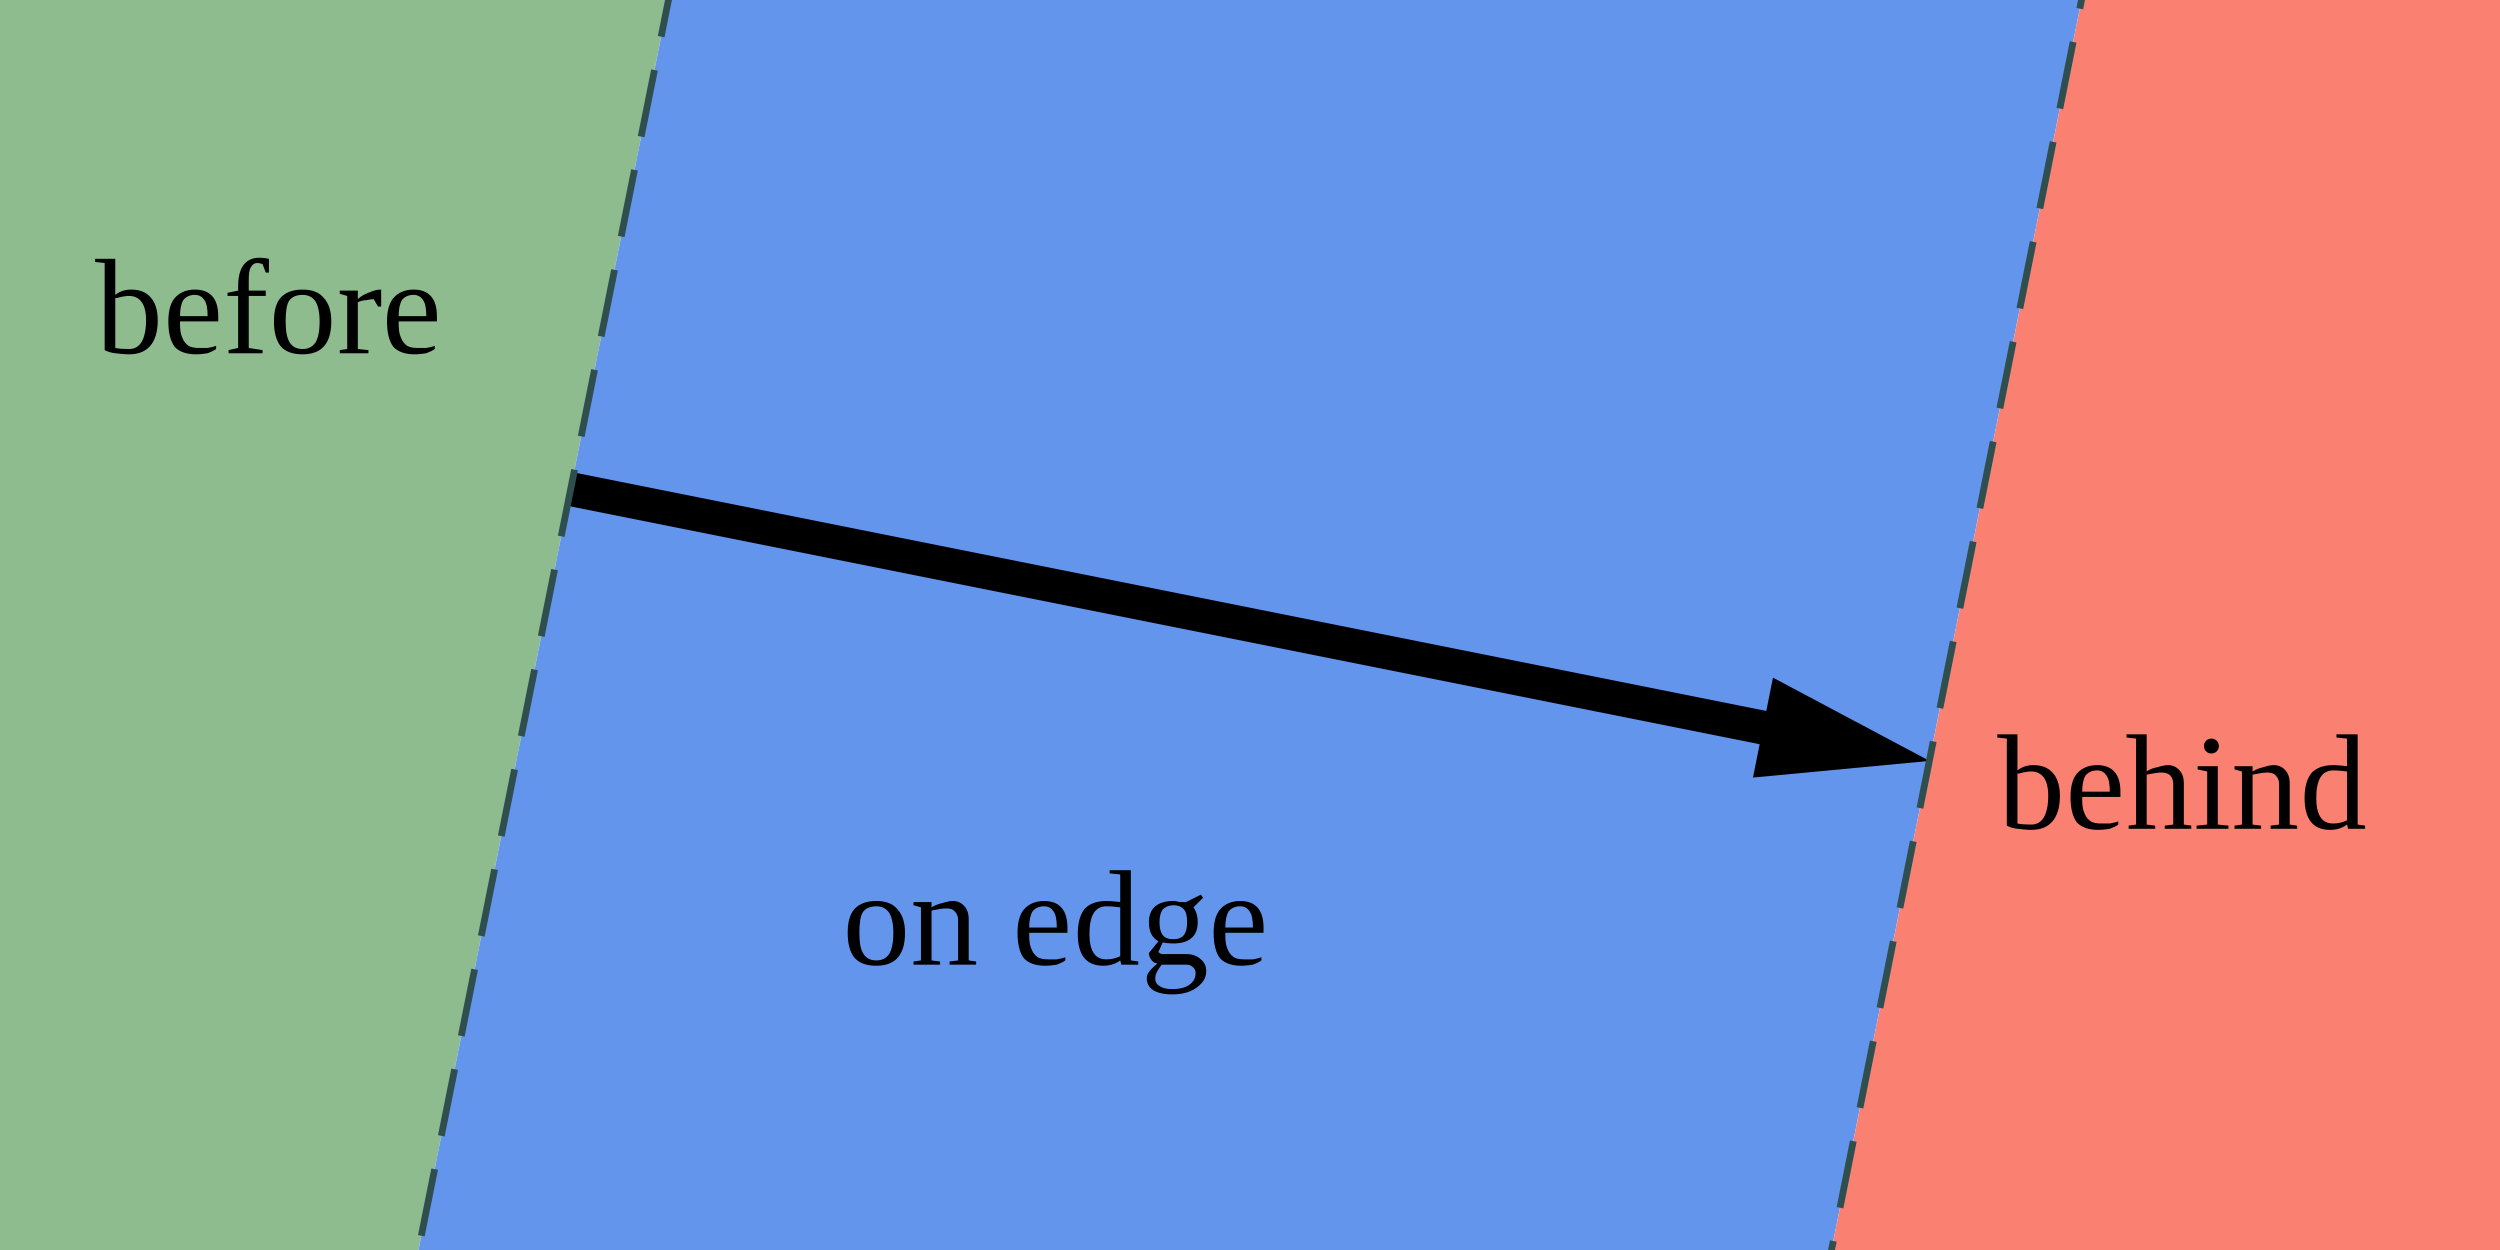
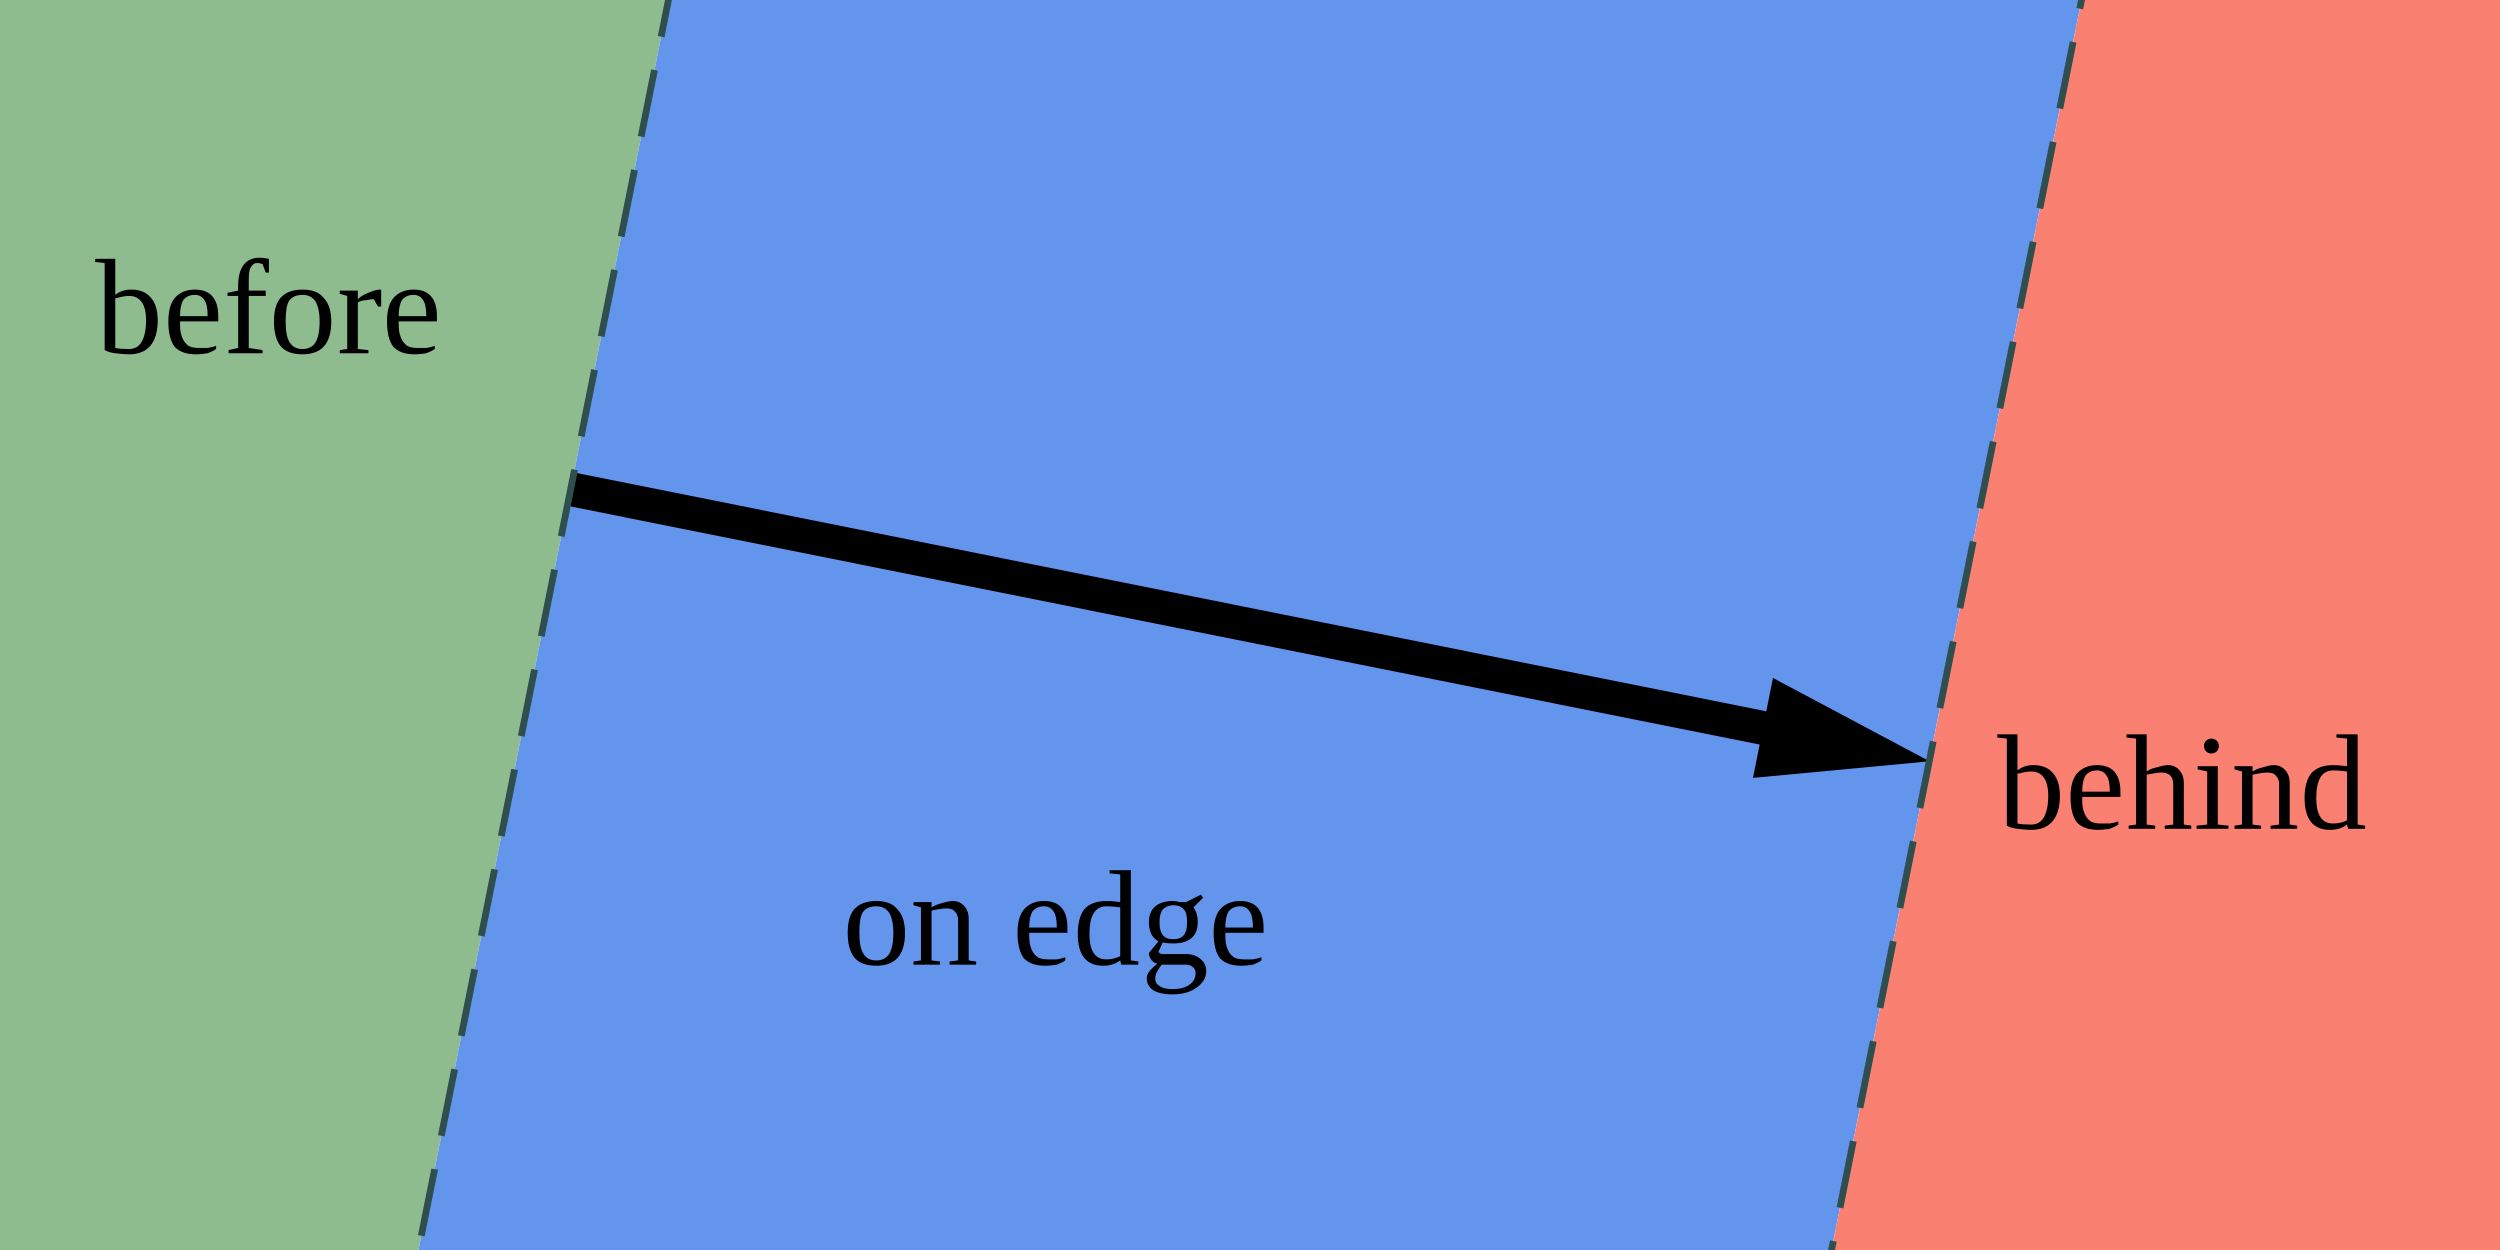
<svg xmlns="http://www.w3.org/2000/svg" height="400" viewBox="-8.4 -1.68 36.8 7.36" width="800">
  <defs>
    <marker fill="rgb(0 0 0)" id="project_point_filled_arrow0001" markerHeight="3" markerWidth="5" orient="auto" refX="0.1" refY="1.5" stroke="none">
      <path d="M0,0 L5,1.5 L0,3 z" />
    </marker>
  </defs>
  <rect height="100%" style="fill: none" width="100%" x="-8.4" y="-1.68" />
  <g>
    <path d="M-32,-48 L8,-40 L-8,40 L-48,32" style="fill: rgb(143 188 143)" />
    <path d="M8,-40 L28,-36 L12,44 L-8,40" style="fill: rgb(100 149 237)" />
    <path d="M68,-28 L28,-36 L12,44 L52,52" style="fill: rgb(250 128 114)" />
-     <line style="stroke-width: 0.5; stroke: rgb(0 0 0); marker-end: url(#project_point_filled_arrow0001); fill: none" x1="0" x2="17.6" y1="0" y2="3.52" />
+     <line style="stroke-width: 0.5; stroke: rgb(0 0 0); marker-end: url(#project_point_filled_arrow0001); fill: none" x1="0" x2="17.6" y1="0" y2="3.525" />
    <text dy="0" font-size="2" style="fill: rgb(0 0 0)" transform="translate (-7 -2) rotate (0) translate(7 2)" x="-7" y="-2">
before
</text>
    <text dy="0" font-size="2" style="fill: rgb(0 0 0)" transform="translate (4 7) rotate (0) translate(-4 -7)" x="4" y="7">
on edge
</text>
    <text dy="0" font-size="2" style="fill: rgb(0 0 0)" transform="translate (21 5) rotate (0) translate(-21 -5)" x="21" y="5">
behind
</text>
    <line style="stroke-width: 0.1; stroke: rgb(47 79 79); stroke-dasharray: 1 0.5; fill: none" x1="8" x2="-8" y1="-40" y2="40" />
    <line style="stroke-width: 0.1; stroke: rgb(47 79 79); stroke-dasharray: 1 0.5; fill: none" x1="28" x2="12" y1="-36" y2="44" />
  </g>
</svg>
